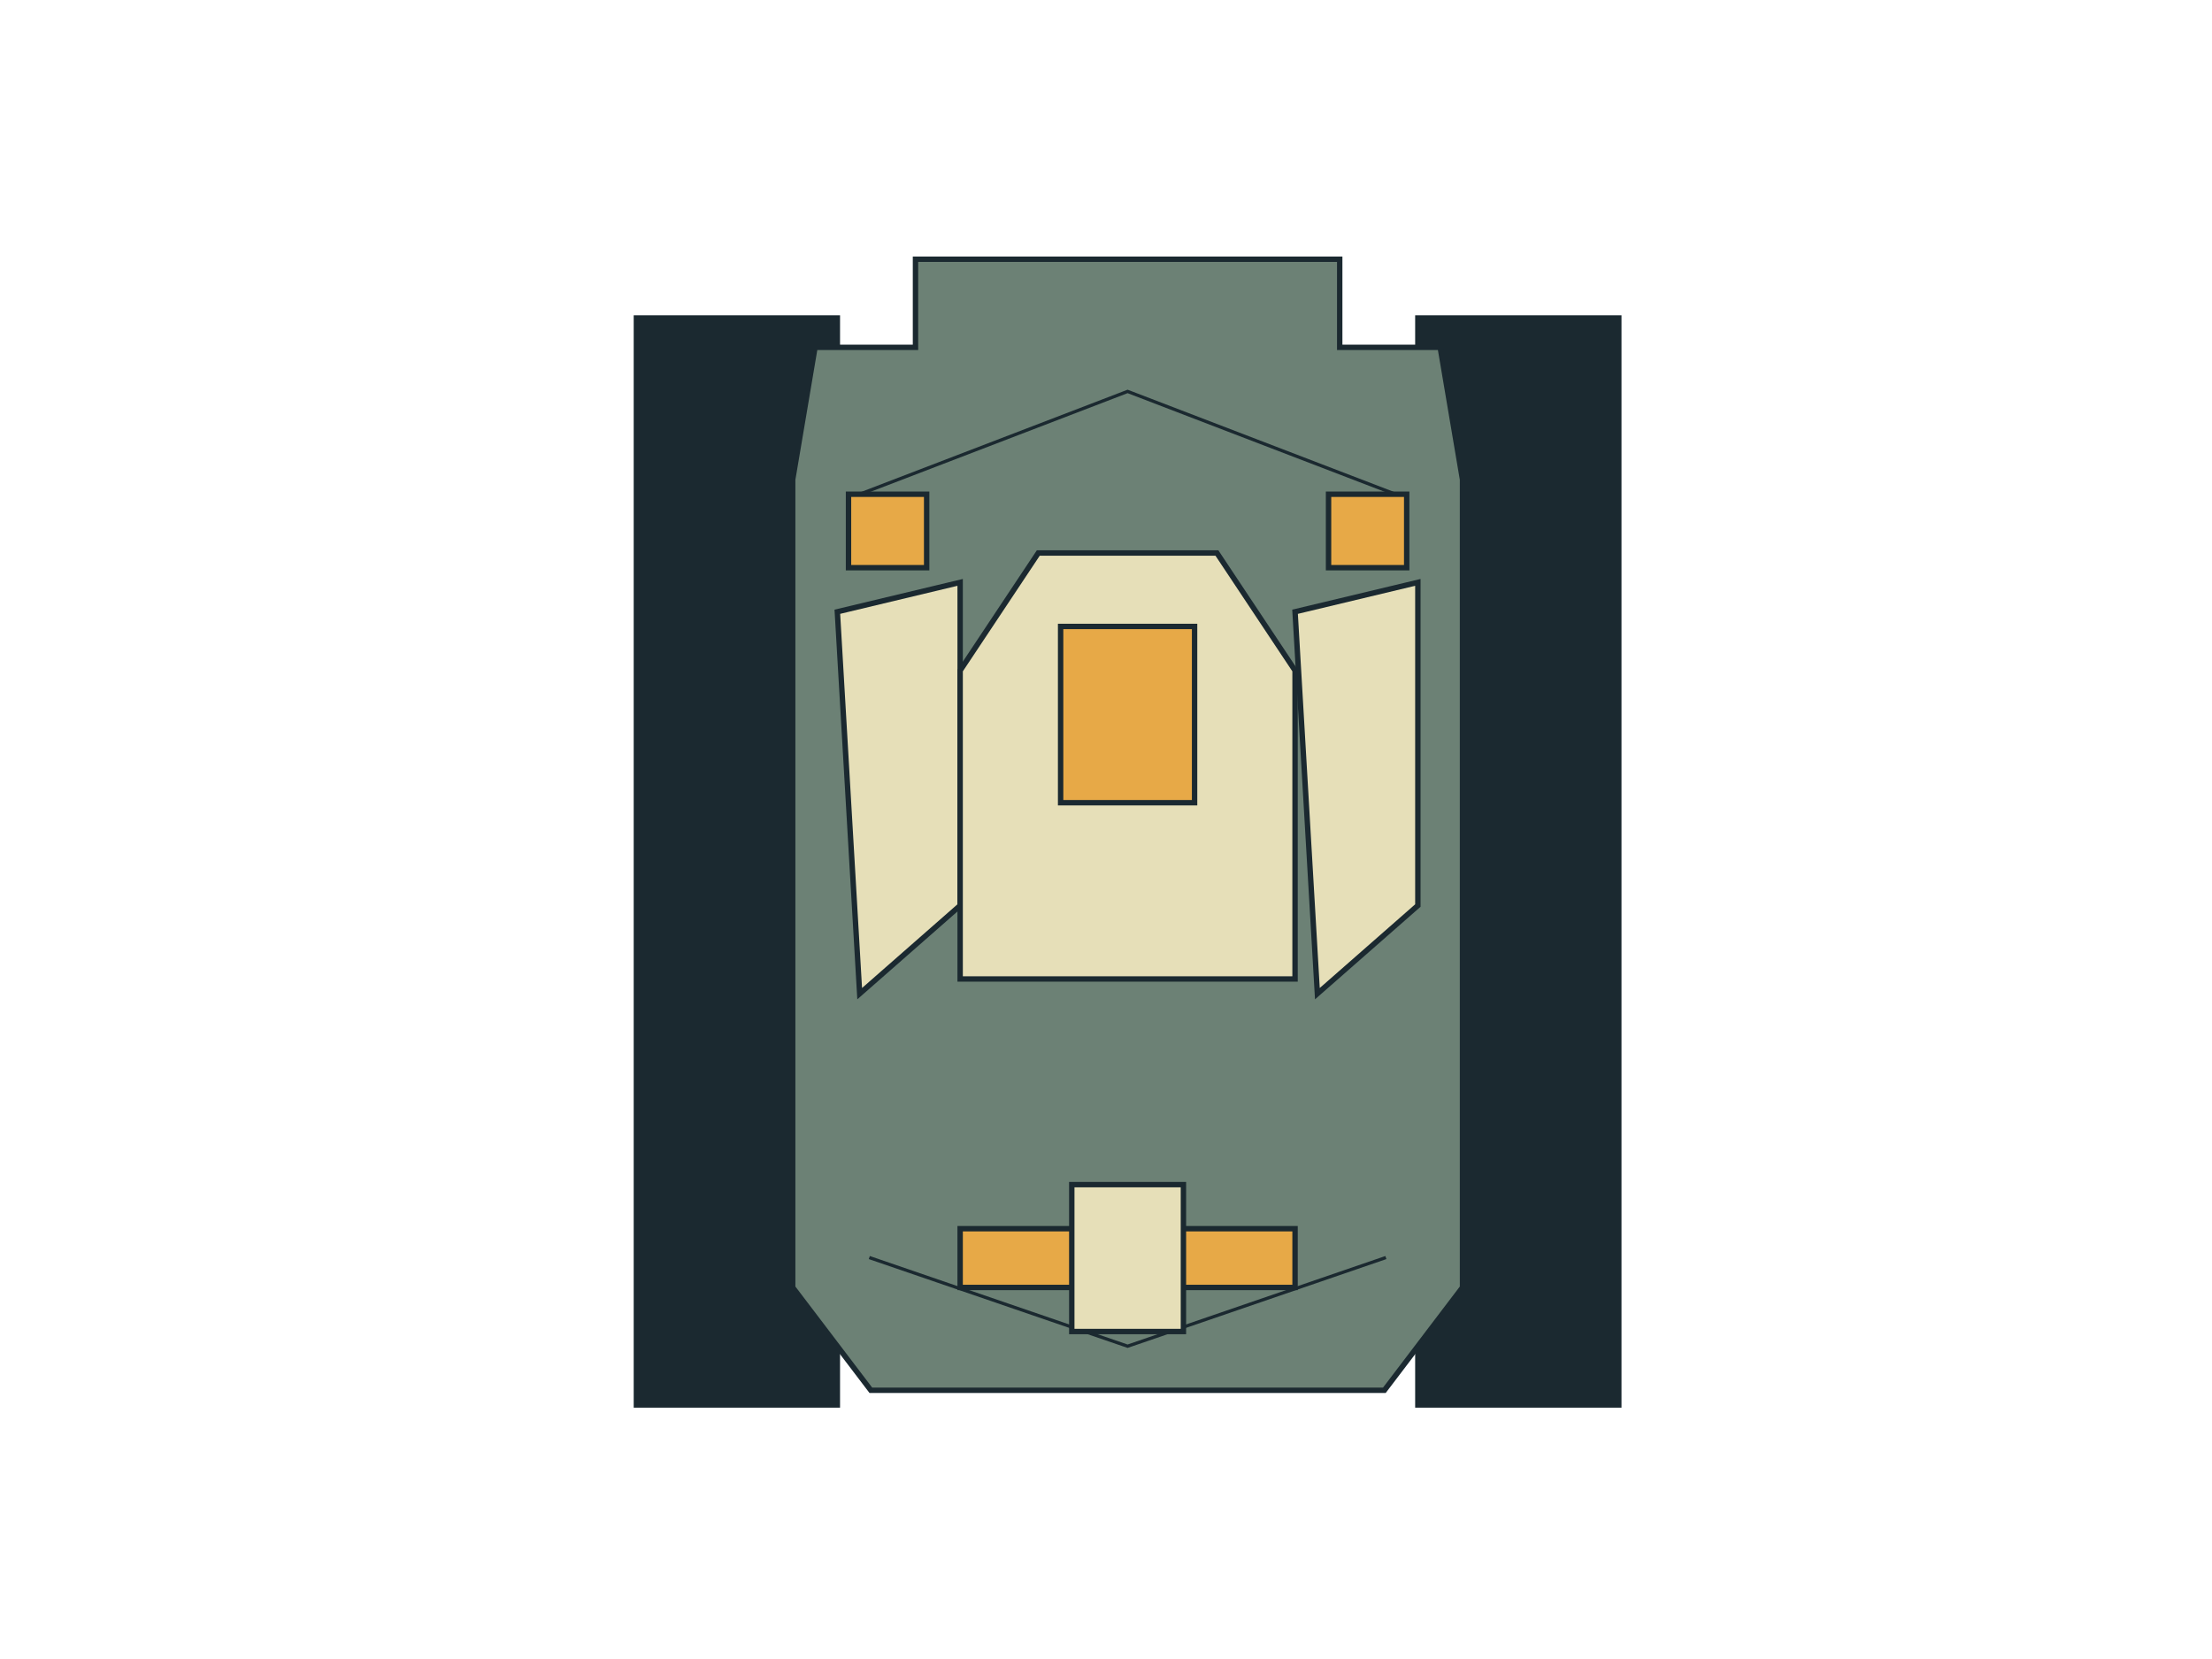
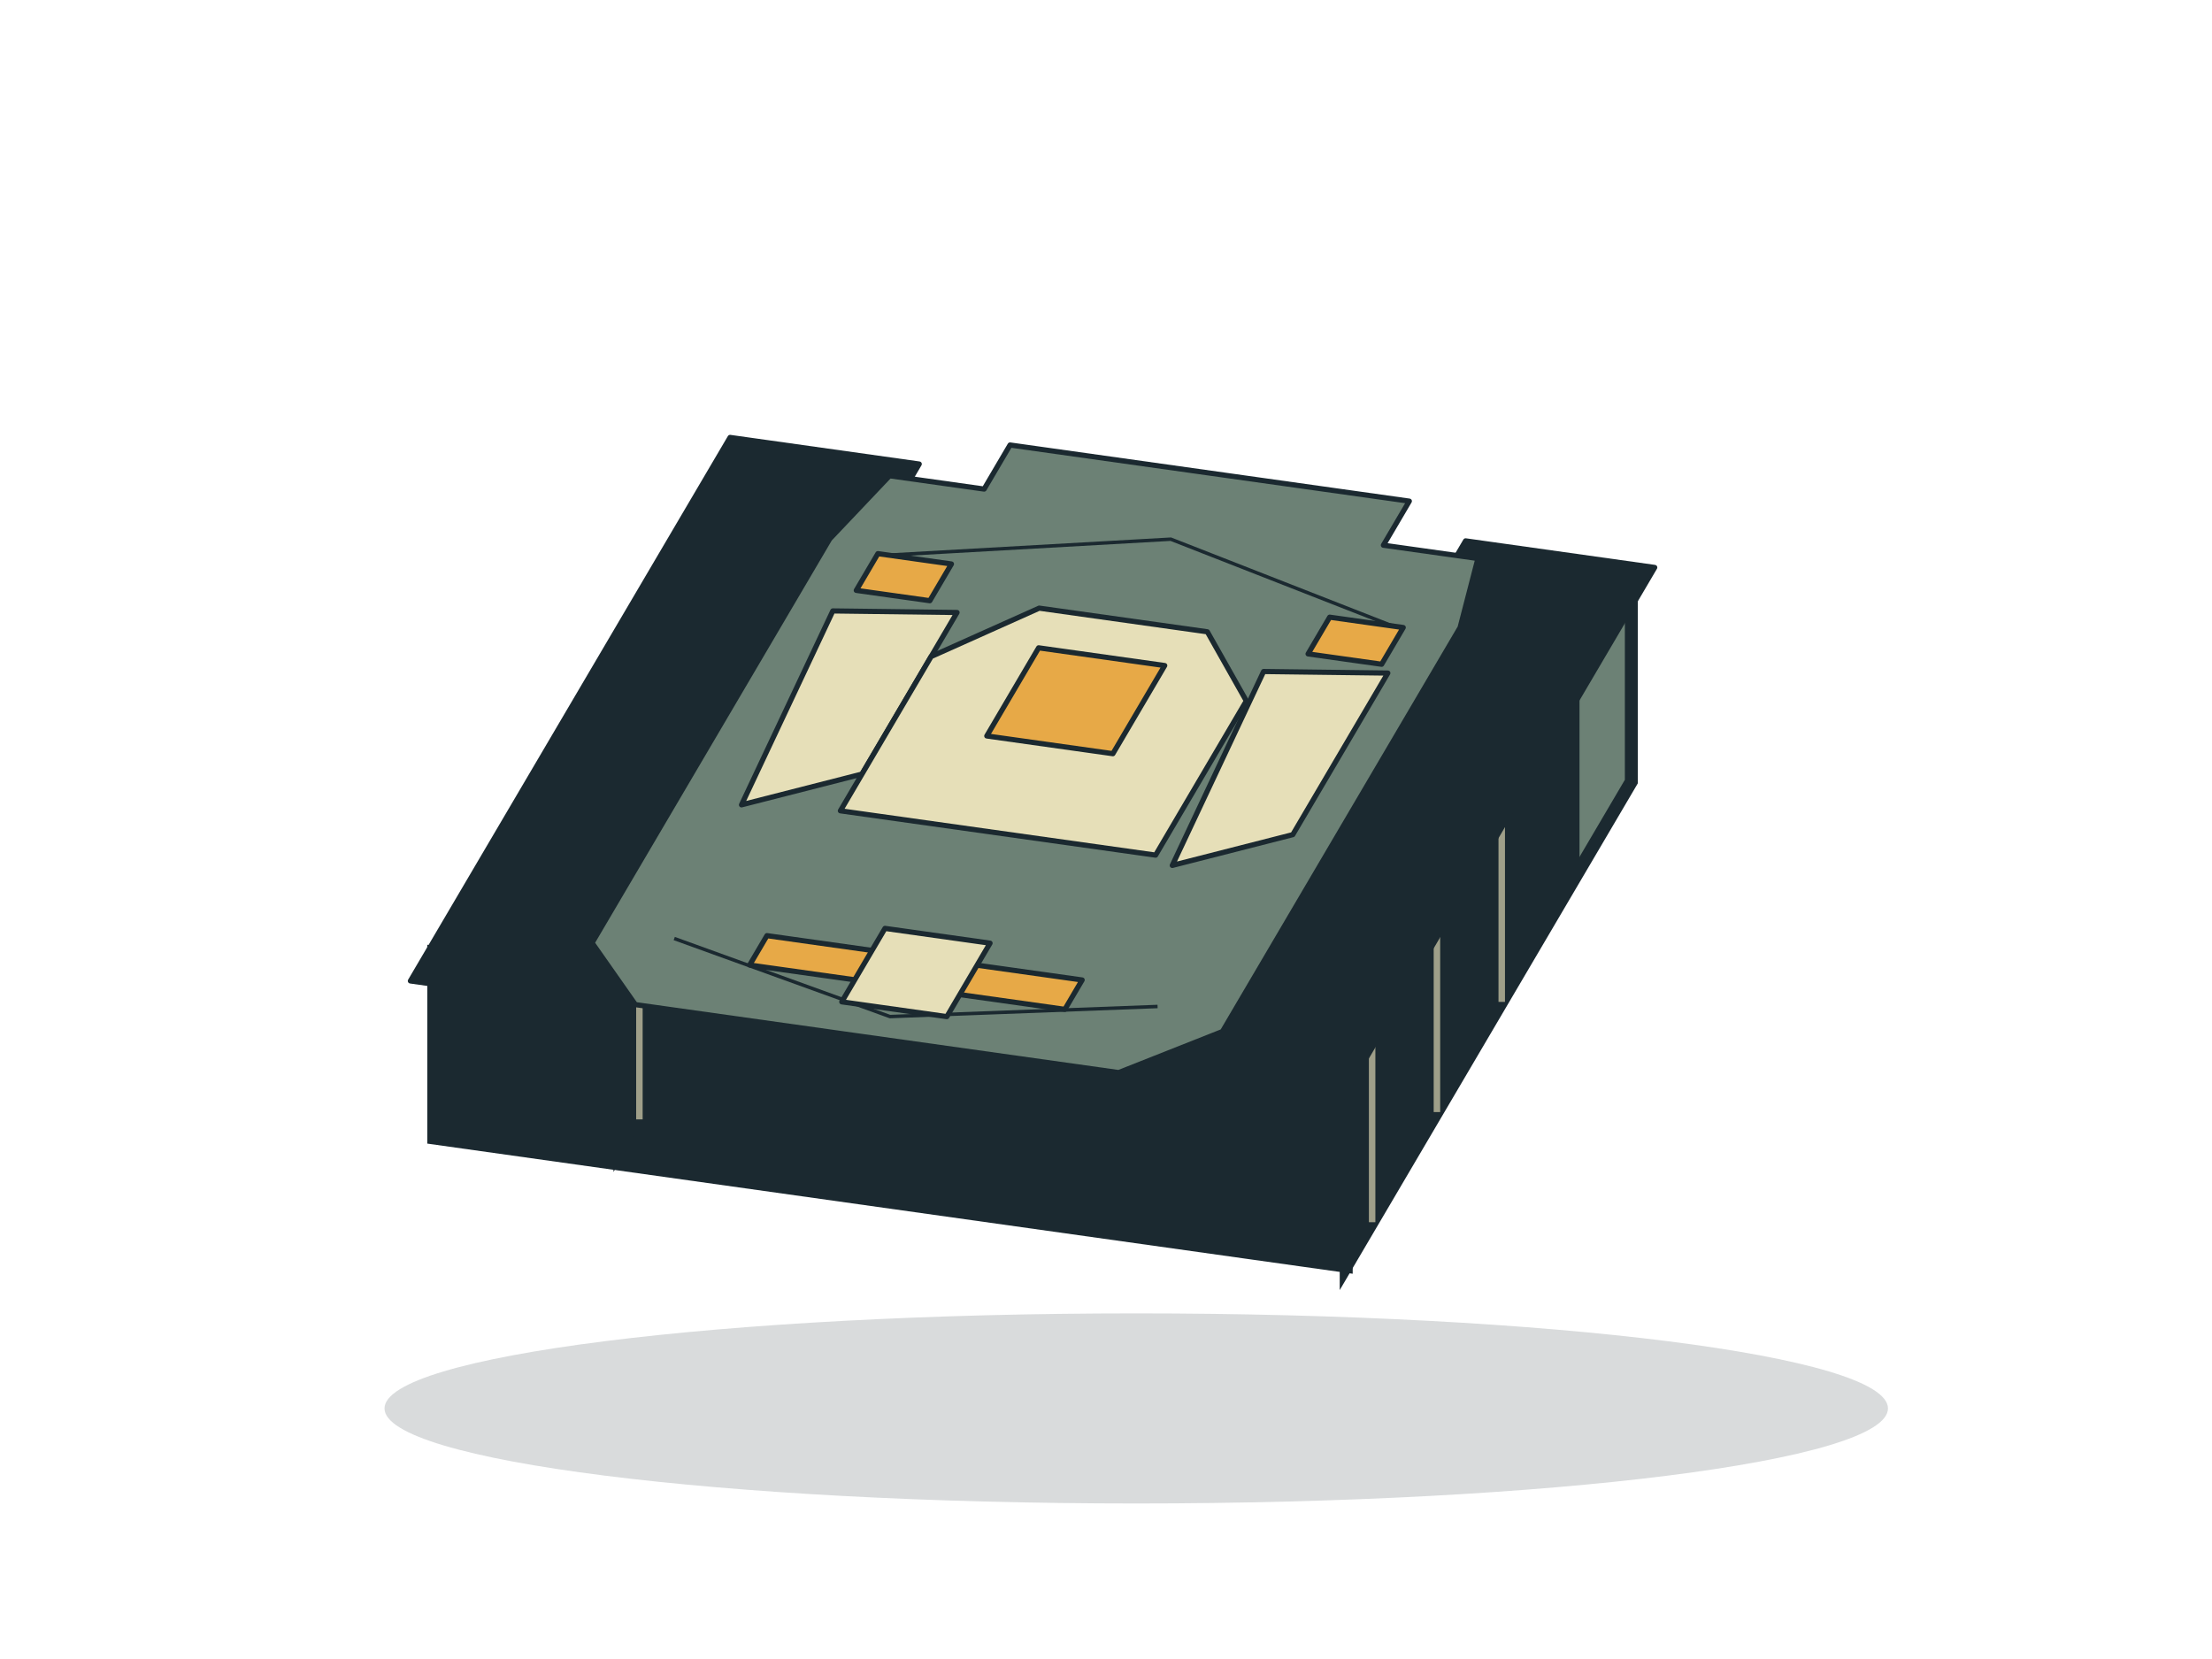
- <svg xmlns="http://www.w3.org/2000/svg" width="1024" height="768" viewBox="0 0 512 384" role="img" aria-label="PHANTOM PLATFORM — PIXEL / STRATEGY DISPLAY library view">
+ <svg xmlns="http://www.w3.org/2000/svg" width="1024" height="768" viewBox="0 0 512 384" role="img" aria-label="PHANTOM PLATFORM — PIXEL / STRATEGY DISPLAY three-quarter view">
  <style>
-   .paper{fill:#e6dfb8} .ink{fill:#1b2930} .accent-fill{fill:#e7a947}
-   .card{fill:#e6dfb8;stroke:#1b2930;stroke-width:1.4} .rule{fill:none;stroke:#1b2930;stroke-width:1}
-   .title,.subtitle,.label,.index,.footer{fill:#1b2930;font-family:Arial,Helvetica,sans-serif}
-   .title{font-size:35px;font-weight:800;letter-spacing:2px}.subtitle{font-size:16px;letter-spacing:2px}.label{font-size:15px;font-weight:700;letter-spacing:.7px}.index{font-size:15px;font-weight:800}.footer{font-size:14px;letter-spacing:1px}
-   .unit{stroke:#1b2930;stroke-width:2.5;stroke-linecap:square;stroke-linejoin:miter}
-   .unit *{vector-effect:non-scaling-stroke}
-   .body{fill:#e6dfb8} .shell{fill:#6c8175} .turret{fill:#e6dfb8} .track{fill:#1b2930} .port{fill:#e6dfb8} .accent{fill:#e7a947}
-   .detail{fill:none;stroke:#1b2930;stroke-width:1.5}.accent-line{fill:none;stroke:#e7a947;stroke-width:3}
-   .inf-figure{fill:#6c8175;stroke:#1b2930;stroke-width:2.4;stroke-linejoin:round}
-   .inf-head,.inf-rifle{fill:#1b2930;stroke:#1b2930;stroke-width:1.5;stroke-linejoin:round}
-   .inf-detail{fill:none;stroke:#1b2930;stroke-width:1.6;stroke-linecap:round}
-   .inf-marker{fill:#1b2930;stroke:#e6dfb8;stroke-width:2.5;paint-order:stroke fill;font-family:Arial,Helvetica,sans-serif;font-size:48px;font-weight:800;text-anchor:middle}
- </style>
-   <g transform="translate(91 26) scale(3.4)">
+   .ground-shadow{fill:#1b2930;opacity:.17}.person-shadow{fill:#1b2930;opacity:.22}
+   .right-face{fill:#6c8175;stroke:#1b2930;stroke-width:3}.rear-face{fill:#1b2930;stroke:#1b2930;stroke-width:3}
+   .track-side,.track-rear{fill:#1b2930;stroke:#1b2930;stroke-width:2}.track-line{fill:none;stroke:#e6dfb8;stroke-width:1.5;opacity:.65}
+   .upper-top{fill:#e6dfb8;stroke:#1b2930;stroke-width:3}.upper-side{fill:#6c8175;stroke:#1b2930;stroke-width:3}
+   .hover-glow,.thruster{fill:none;stroke:#e7a947;stroke-width:4;stroke-linecap:round}
+   .projected-top{stroke:#1b2930;stroke-width:2.4;stroke-linejoin:round}.projected-top *{vector-effect:non-scaling-stroke}
+   .body{fill:#e6dfb8}.shell{fill:#6c8175}.turret{fill:#e6dfb8}.track{fill:#1b2930}.port{fill:#e6dfb8}.accent{fill:#e7a947}
+   .detail{fill:none;stroke:#1b2930;stroke-width:1.6}.accent-line{fill:none;stroke:#e7a947;stroke-width:3}
+   .inf-figure{fill:#6c8175;stroke:#1b2930;stroke-width:2.4}.inf-head,.inf-rifle{fill:#1b2930;stroke:#1b2930;stroke-width:1.5}
+   .inf-detail{fill:none;stroke:#1b2930;stroke-width:1.6}.person-depth .inf-figure{fill:#1b2930}.person-depth .inf-head,.person-depth .inf-rifle{fill:#1b2930}
+   .library-marker{fill:#1b2930;stroke:#e6dfb8;stroke-width:3;paint-order:stroke fill;font:800 78px Arial,Helvetica,sans-serif;text-anchor:middle}
+   </style>
+   <ellipse class="ground-shadow" cx="263" cy="326" rx="174" ry="22" />
+   <polygon class="right-face" points="377.6,137.9 311.6,250.1 311.6,293.1 377.6,180.9" />
+   <polygon class="rear-face" points="311.6,250.1 100.4,220.4 100.4,263.4 311.6,293.1" />
+   <polygon class="track-side" points="195.0,136.2 143.0,224.6 143.0,267.6 195.0,179.2" />
+   <polygon class="track-rear" points="143.0,224.6 101.4,218.8 101.4,261.8 143.0,267.6" />
+   <path class="track-line" d="M183.0 156.6L178.0 165.1m0 0v43" />
+   <path class="track-line" d="M168.0 182.1L163.0 190.6m0 0v43" />
+   <path class="track-line" d="M153.0 207.6L148.0 216.1m0 0v43" />
+   <polygon class="track-side" points="364.6,160.1 312.6,248.4 312.6,291.4 364.6,203.1" />
+   <polygon class="track-rear" points="312.6,248.4 271.0,242.6 271.0,285.6 312.6,291.4" />
+   <path class="track-line" d="M352.6 180.4L347.6 188.9m0 0v43" />
+   <path class="track-line" d="M337.6 205.9L332.6 214.4m0 0v43" />
+   <path class="track-line" d="M322.6 231.4L317.6 239.9m0 0v43" />
+   <g class="projected-top" transform="matrix(3.2 .45 -1 1.7 130 70)">
    <g class="unit" aria-label="PHANTOM PLATFORM">
      <g transform="translate(50 0) scale(0.76 1) translate(-50 0)">
        <rect class="track" x="6" y="14" width="18" height="74" rx="0" />
        <rect class="track" x="76" y="14" width="18" height="74" rx="0" />
        <polygon class="shell" points="31,10 69,10 69,16 78,16 80,25 80,80 73,87 27,87 20,80 20,25 22,16 31,16" />
        <path class="detail" d="M26 26L50 19L74 26M27 78L50 84L73 78" />
        <path class="body" d="M24 34L35 32V54L26 60Z" />
        <path class="body" d="M65 34L76 32V54L67 60Z" />
        <rect class="accent" x="35" y="76" width="30" height="4" rx="0" />
        <rect class="accent" x="25" y="26" width="7" height="5" rx="0" />
        <rect class="accent" x="68" y="26" width="7" height="5" rx="0" />
        <rect class="port" x="45" y="73" width="10" height="10" rx="0" />
        <path class="turret" d="M35 38L42 30H58L65 38V59H35Z" />
        <rect class="accent" x="44" y="35" width="12" height="12" rx="0" />
      </g>
    </g>
  </g>
</svg>
